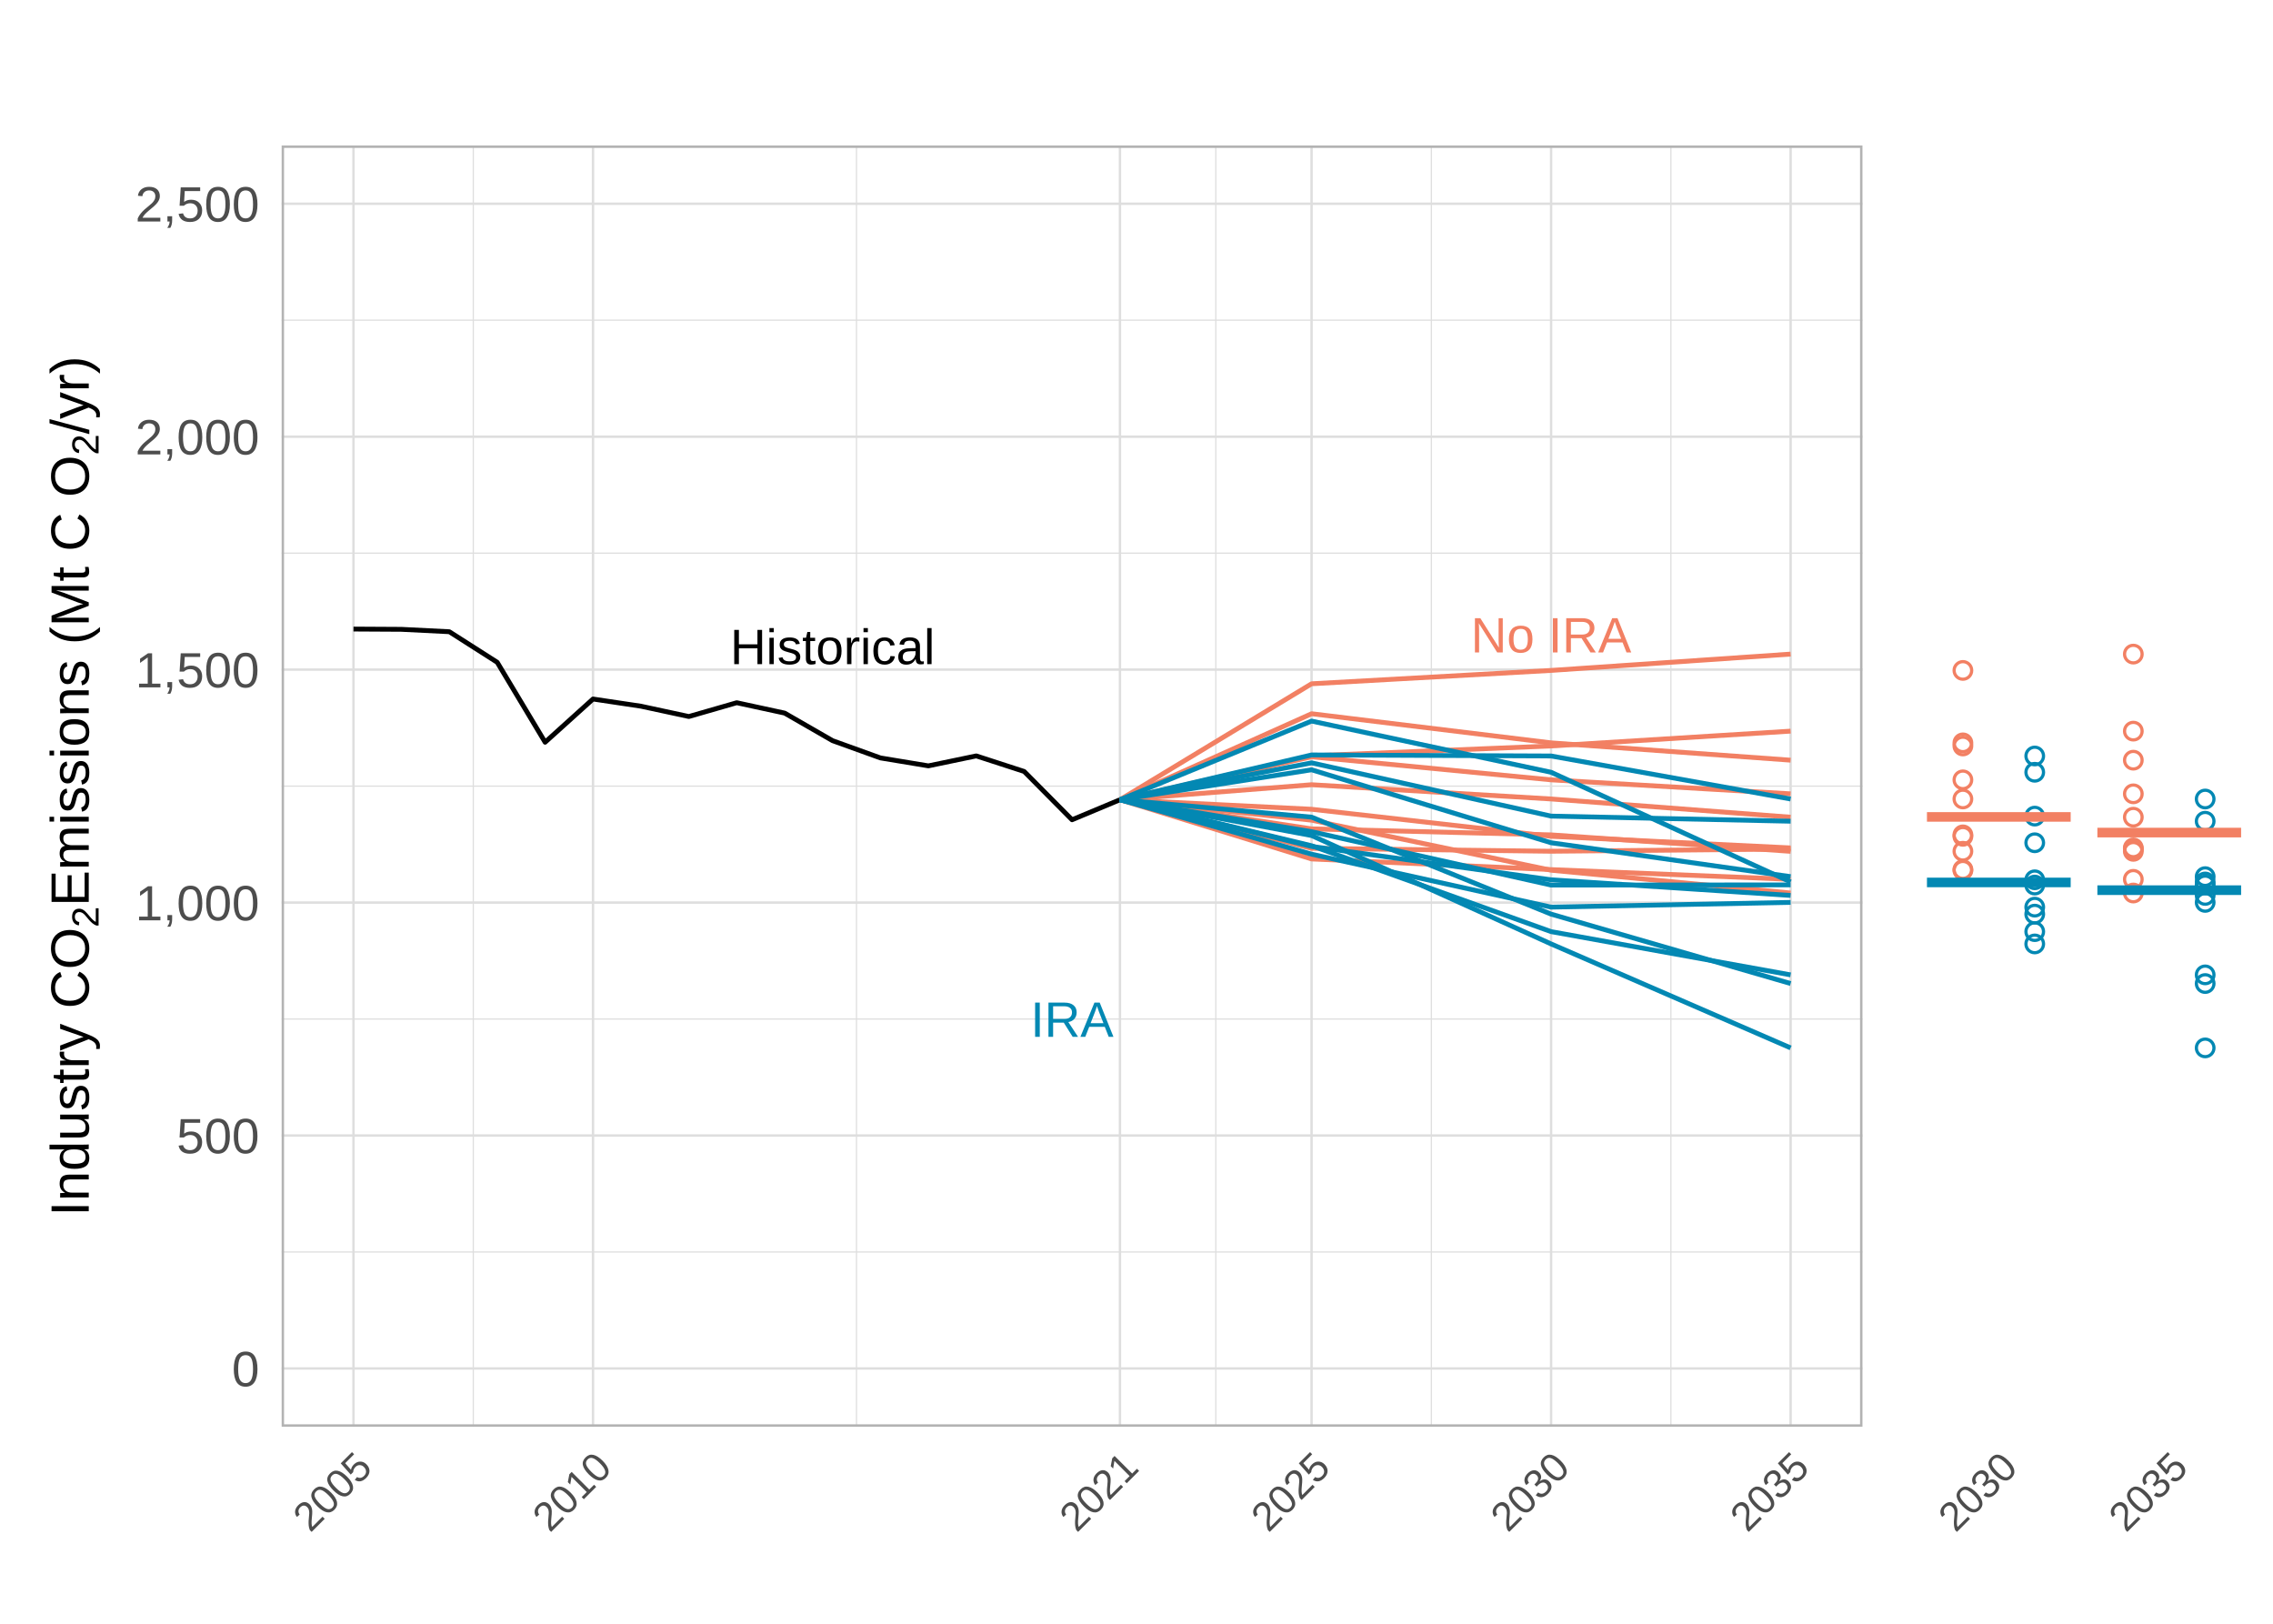
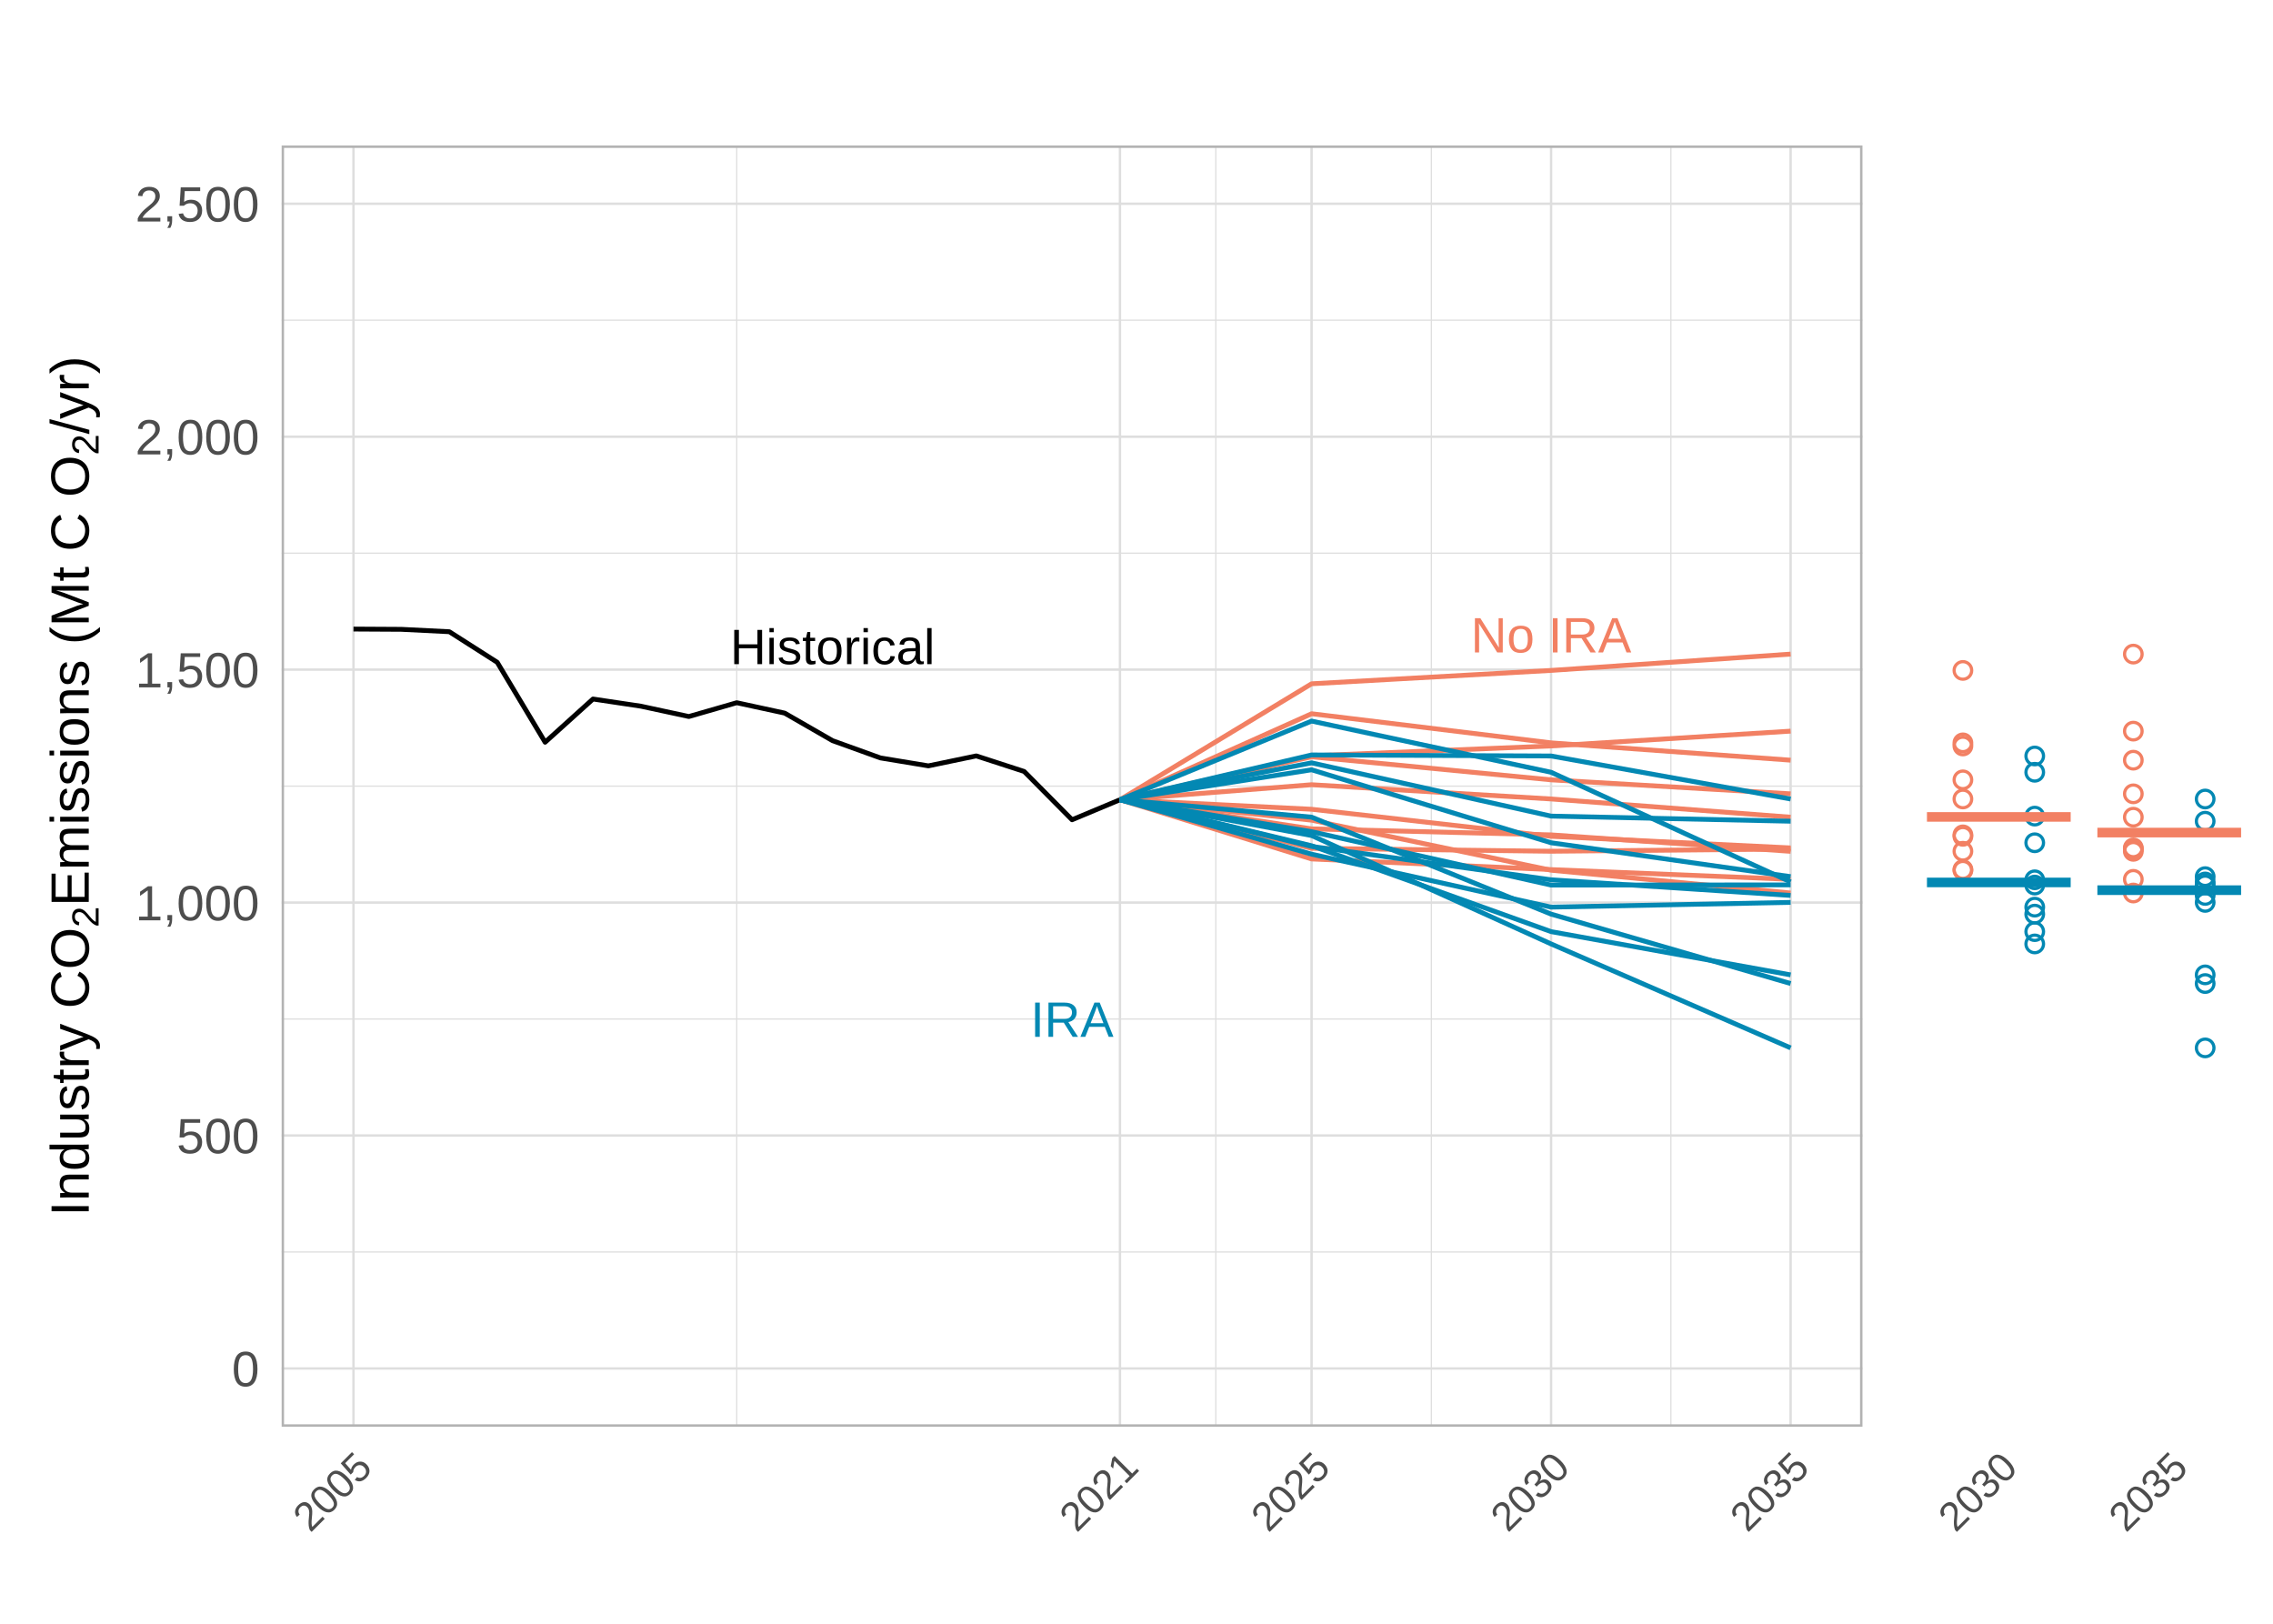
<svg xmlns="http://www.w3.org/2000/svg" class="svglite" width="504.00pt" height="360.00pt" viewBox="0 0 504.00 360.00">
  <defs>
    <style type="text/css">
    .svglite line, .svglite polyline, .svglite polygon, .svglite path, .svglite rect, .svglite circle {
      fill: none;
      stroke: #000000;
      stroke-linecap: round;
      stroke-linejoin: round;
      stroke-miterlimit: 10.00;
    }
    .svglite text {
      white-space: pre;
    }
  </style>
  </defs>
  <rect width="100%" height="100%" style="stroke: none; fill: #FFFFFF;" />
  <defs>
    <clipPath id="cpMC4wMHw1MDQuMDB8MC4wMHwzNjAuMDA=">
      <rect x="0.00" y="0.00" width="504.00" height="360.00" />
    </clipPath>
  </defs>
  <g clip-path="url(#cpMC4wMHw1MDQuMDB8MC4wMHwzNjAuMDA=)">
    <rect x="0.00" y="0.00" width="504.00" height="360.00" style="stroke-width: 1.07; stroke: #FFFFFF; fill: #FFFFFF;" />
  </g>
  <defs>
    <clipPath id="cpNS40OHw0MjIuOTR8NS40OHwzNTQuNTI=">
      <rect x="5.48" y="5.48" width="417.46" height="349.04" />
    </clipPath>
  </defs>
  <g clip-path="url(#cpNS40OHw0MjIuOTR8NS40OHwzNTQuNTI=)">
    <rect x="5.48" y="5.48" width="417.46" height="349.04" style="stroke-width: 1.07; stroke: #FFFFFF; fill: #FFFFFF;" />
  </g>
  <g clip-path="url(#cpMC4wMHw1MDQuMDB8MC4wMHwzNjAuMDA=)">
</g>
  <defs>
    <clipPath id="cpNjIuNDV8NDEyLjk3fDMyLjI2fDMxNi4zMg==">
      <rect x="62.45" y="32.26" width="350.52" height="284.06" />
    </clipPath>
  </defs>
  <g clip-path="url(#cpNjIuNDV8NDEyLjk3fDMyLjI2fDMxNi4zMg==)">
    <rect x="62.45" y="32.26" width="350.52" height="284.06" style="stroke-width: 1.07; stroke: none; fill: #FFFFFF;" />
    <polyline points="62.45,277.58 412.97,277.58 " style="stroke-width: 0.27; stroke: #DEDEDE; stroke-linecap: butt;" />
    <polyline points="62.45,225.93 412.97,225.93 " style="stroke-width: 0.27; stroke: #DEDEDE; stroke-linecap: butt;" />
    <polyline points="62.45,174.29 412.97,174.29 " style="stroke-width: 0.27; stroke: #DEDEDE; stroke-linecap: butt;" />
    <polyline points="62.45,122.64 412.97,122.64 " style="stroke-width: 0.27; stroke: #DEDEDE; stroke-linecap: butt;" />
    <polyline points="62.45,70.99 412.97,70.99 " style="stroke-width: 0.27; stroke: #DEDEDE; stroke-linecap: butt;" />
-     <polyline points="104.94,316.32 104.94,32.26 " style="stroke-width: 0.27; stroke: #DEDEDE; stroke-linecap: butt;" />
-     <polyline points="189.91,316.32 189.91,32.26 " style="stroke-width: 0.27; stroke: #DEDEDE; stroke-linecap: butt;" />
+     <polyline points="163.36,316.32 163.36,32.26 " style="stroke-width: 0.27; stroke: #DEDEDE; stroke-linecap: butt;" />
    <polyline points="269.58,316.32 269.58,32.26 " style="stroke-width: 0.27; stroke: #DEDEDE; stroke-linecap: butt;" />
    <polyline points="317.38,316.32 317.38,32.26 " style="stroke-width: 0.27; stroke: #DEDEDE; stroke-linecap: butt;" />
    <polyline points="370.49,316.32 370.49,32.26 " style="stroke-width: 0.27; stroke: #DEDEDE; stroke-linecap: butt;" />
    <polyline points="62.45,303.40 412.97,303.40 " style="stroke-width: 0.53; stroke: #DEDEDE; stroke-linecap: butt;" />
    <polyline points="62.45,251.76 412.97,251.76 " style="stroke-width: 0.53; stroke: #DEDEDE; stroke-linecap: butt;" />
    <polyline points="62.45,200.11 412.97,200.11 " style="stroke-width: 0.53; stroke: #DEDEDE; stroke-linecap: butt;" />
    <polyline points="62.45,148.46 412.97,148.46 " style="stroke-width: 0.53; stroke: #DEDEDE; stroke-linecap: butt;" />
    <polyline points="62.45,96.82 412.97,96.82 " style="stroke-width: 0.53; stroke: #DEDEDE; stroke-linecap: butt;" />
    <polyline points="62.45,45.17 412.97,45.17 " style="stroke-width: 0.53; stroke: #DEDEDE; stroke-linecap: butt;" />
    <polyline points="78.38,316.32 78.38,32.26 " style="stroke-width: 0.53; stroke: #DEDEDE; stroke-linecap: butt;" />
-     <polyline points="131.49,316.32 131.49,32.26 " style="stroke-width: 0.53; stroke: #DEDEDE; stroke-linecap: butt;" />
    <polyline points="248.33,316.32 248.33,32.26 " style="stroke-width: 0.53; stroke: #DEDEDE; stroke-linecap: butt;" />
    <polyline points="290.82,316.32 290.82,32.26 " style="stroke-width: 0.53; stroke: #DEDEDE; stroke-linecap: butt;" />
    <polyline points="343.93,316.32 343.93,32.26 " style="stroke-width: 0.53; stroke: #DEDEDE; stroke-linecap: butt;" />
    <polyline points="397.04,316.32 397.04,32.26 " style="stroke-width: 0.53; stroke: #DEDEDE; stroke-linecap: butt;" />
    <polyline points="78.38,139.47 89.00,139.53 99.63,140.06 110.25,146.84 120.87,164.56 131.49,154.98 142.11,156.57 152.74,158.86 163.36,155.80 173.98,158.10 184.60,164.21 195.22,168.04 205.85,169.80 216.47,167.59 227.09,171.04 237.71,181.75 248.33,177.31 " style="stroke-width: 1.07; stroke-linecap: butt;" />
    <polyline points="248.33,177.31 290.82,173.98 343.93,177.14 397.04,181.18 " style="stroke-width: 1.07; stroke: #F28063; stroke-linecap: butt;" />
    <polyline points="248.33,177.31 290.82,179.42 343.93,185.42 397.04,187.99 " style="stroke-width: 1.07; stroke: #F28063; stroke-linecap: butt;" />
    <polyline points="248.33,177.31 290.82,151.60 343.93,148.64 397.04,145.02 " style="stroke-width: 1.07; stroke: #F28063; stroke-linecap: butt;" />
    <polyline points="248.33,177.31 290.82,183.77 343.93,185.10 397.04,188.75 " style="stroke-width: 1.07; stroke: #F28063; stroke-linecap: butt;" />
    <polyline points="248.33,177.31 290.82,167.56 343.93,165.39 397.04,162.10 " style="stroke-width: 1.07; stroke: #F28063; stroke-linecap: butt;" />
    <polyline points="248.33,177.31 290.82,190.44 343.93,192.80 397.04,194.96 " style="stroke-width: 1.07; stroke: #F28063; stroke-linecap: butt;" />
    <polyline points="248.33,177.31 290.82,167.79 343.93,172.90 397.04,176.00 " style="stroke-width: 1.07; stroke: #F28063; stroke-linecap: butt;" />
    <polyline points="248.33,177.31 290.82,158.24 343.93,164.70 397.04,168.54 " style="stroke-width: 1.07; stroke: #F28063; stroke-linecap: butt;" />
    <polyline points="248.33,177.31 290.82,181.84 343.93,192.94 397.04,197.99 " style="stroke-width: 1.07; stroke: #F28063; stroke-linecap: butt;" />
    <polyline points="248.33,177.31 290.82,188.08 343.93,188.73 397.04,188.24 " style="stroke-width: 1.07; stroke: #F28063; stroke-linecap: butt;" />
    <polyline points="248.33,177.31 290.82,184.39 343.93,196.23 397.04,196.19 " style="stroke-width: 1.07; stroke: #0388B3; stroke-linecap: butt;" />
    <polyline points="248.33,177.31 290.82,181.17 343.93,202.67 397.04,218.06 " style="stroke-width: 1.07; stroke: #0388B3; stroke-linecap: butt;" />
    <polyline points="248.33,177.31 290.82,169.13 343.93,180.94 397.04,182.07 " style="stroke-width: 1.07; stroke: #0388B3; stroke-linecap: butt;" />
    <polyline points="248.33,177.31 290.82,187.66 343.93,195.06 397.04,198.53 " style="stroke-width: 1.07; stroke: #0388B3; stroke-linecap: butt;" />
    <polyline points="248.33,177.31 290.82,167.38 343.93,167.61 397.04,177.15 " style="stroke-width: 1.07; stroke: #0388B3; stroke-linecap: butt;" />
    <polyline points="248.33,177.31 290.82,187.51 343.93,206.55 397.04,216.14 " style="stroke-width: 1.07; stroke: #0388B3; stroke-linecap: butt;" />
    <polyline points="248.33,177.31 290.82,170.67 343.93,186.85 397.04,194.36 " style="stroke-width: 1.07; stroke: #0388B3; stroke-linecap: butt;" />
    <polyline points="248.33,177.31 290.82,159.87 343.93,171.22 397.04,195.54 " style="stroke-width: 1.07; stroke: #0388B3; stroke-linecap: butt;" />
    <polyline points="248.33,177.31 290.82,185.25 343.93,209.28 397.04,232.33 " style="stroke-width: 1.07; stroke: #0388B3; stroke-linecap: butt;" />
    <polyline points="248.33,177.31 290.82,189.38 343.93,201.12 397.04,200.07 " style="stroke-width: 1.07; stroke: #0388B3; stroke-linecap: butt;" />
    <text x="184.60" y="147.25" text-anchor="middle" style="font-size: 11.04px; font-family: &quot;Arial&quot;;" textLength="45.35px" lengthAdjust="spacingAndGlyphs">Historical</text>
    <text x="343.93" y="144.66" text-anchor="middle" style="font-size: 11.04px;fill: #F28063; font-family: &quot;Arial&quot;;" textLength="35.55px" lengthAdjust="spacingAndGlyphs">No IRA</text>
    <text x="237.71" y="229.88" text-anchor="middle" style="font-size: 11.04px;fill: #0388B3; font-family: &quot;Arial&quot;;" textLength="18.39px" lengthAdjust="spacingAndGlyphs">IRA</text>
    <rect x="62.45" y="32.26" width="350.52" height="284.06" style="stroke-width: 1.07; stroke: #B3B3B3;" />
  </g>
  <g clip-path="url(#cpMC4wMHw1MDQuMDB8MC4wMHwzNjAuMDA=)">
    <text x="57.52" y="307.34" text-anchor="end" style="font-size: 11.00px;fill: #4D4D4D; font-family: &quot;Arial&quot;;" textLength="6.12px" lengthAdjust="spacingAndGlyphs">0</text>
    <text x="57.52" y="255.69" text-anchor="end" style="font-size: 11.00px;fill: #4D4D4D; font-family: &quot;Arial&quot;;" textLength="18.36px" lengthAdjust="spacingAndGlyphs">500</text>
    <text x="57.52" y="204.05" text-anchor="end" style="font-size: 11.00px;fill: #4D4D4D; font-family: &quot;Arial&quot;;" textLength="27.54px" lengthAdjust="spacingAndGlyphs">1,000</text>
    <text x="57.52" y="152.40" text-anchor="end" style="font-size: 11.00px;fill: #4D4D4D; font-family: &quot;Arial&quot;;" textLength="27.54px" lengthAdjust="spacingAndGlyphs">1,500</text>
    <text x="57.52" y="100.75" text-anchor="end" style="font-size: 11.00px;fill: #4D4D4D; font-family: &quot;Arial&quot;;" textLength="27.54px" lengthAdjust="spacingAndGlyphs">2,000</text>
    <text x="57.52" y="49.11" text-anchor="end" style="font-size: 11.00px;fill: #4D4D4D; font-family: &quot;Arial&quot;;" textLength="27.54px" lengthAdjust="spacingAndGlyphs">2,500</text>
    <text transform="translate(82.94,325.80) rotate(-45)" text-anchor="end" style="font-size: 9.00px;fill: #4D4D4D; font-family: &quot;Arial&quot;;" textLength="20.02px" lengthAdjust="spacingAndGlyphs">2005</text>
-     <text transform="translate(136.05,325.80) rotate(-45)" text-anchor="end" style="font-size: 9.00px;fill: #4D4D4D; font-family: &quot;Arial&quot;;" textLength="20.02px" lengthAdjust="spacingAndGlyphs">2010</text>
    <text transform="translate(252.89,325.80) rotate(-45)" text-anchor="end" style="font-size: 9.00px;fill: #4D4D4D; font-family: &quot;Arial&quot;;" textLength="20.02px" lengthAdjust="spacingAndGlyphs">2021</text>
    <text transform="translate(295.38,325.80) rotate(-45)" text-anchor="end" style="font-size: 9.00px;fill: #4D4D4D; font-family: &quot;Arial&quot;;" textLength="20.02px" lengthAdjust="spacingAndGlyphs">2025</text>
    <text transform="translate(348.49,325.80) rotate(-45)" text-anchor="end" style="font-size: 9.00px;fill: #4D4D4D; font-family: &quot;Arial&quot;;" textLength="20.02px" lengthAdjust="spacingAndGlyphs">2030</text>
    <text transform="translate(401.60,325.80) rotate(-45)" text-anchor="end" style="font-size: 9.00px;fill: #4D4D4D; font-family: &quot;Arial&quot;;" textLength="20.02px" lengthAdjust="spacingAndGlyphs">2035</text>
    <text transform="translate(19.68,269.65) rotate(-90)" style="font-size: 12.00px; font-family: &quot;Arial&quot;;" textLength="54.70px" lengthAdjust="spacingAndGlyphs">Industry C</text>
    <text transform="translate(19.68,214.95) rotate(-90)" style="font-size: 12.00px; font-family: &quot;Arial&quot;;" textLength="9.34px" lengthAdjust="spacingAndGlyphs">O</text>
    <text transform="translate(21.86,205.62) rotate(-90)" style="font-size: 8.40px; font-family: &quot;Arial&quot;;" textLength="4.67px" lengthAdjust="spacingAndGlyphs">2</text>
    <text transform="translate(19.68,200.95) rotate(-90)" style="font-size: 12.00px; font-family: &quot;Arial&quot;;" textLength="90.70px" lengthAdjust="spacingAndGlyphs"> Emissions (Mt C</text>
    <text transform="translate(19.68,110.25) rotate(-90)" style="font-size: 12.00px; font-family: &quot;Arial&quot;;" textLength="9.34px" lengthAdjust="spacingAndGlyphs">O</text>
    <text transform="translate(21.86,100.91) rotate(-90)" style="font-size: 8.40px; font-family: &quot;Arial&quot;;" textLength="4.67px" lengthAdjust="spacingAndGlyphs">2</text>
    <text transform="translate(19.68,96.25) rotate(-90)" style="font-size: 12.00px; font-family: &quot;Arial&quot;;" textLength="17.33px" lengthAdjust="spacingAndGlyphs">/yr)</text>
  </g>
  <defs>
    <clipPath id="cpNDIyLjk0fDQ2MC43M3w1LjQ4fDM1NC41Mg==">
      <rect x="422.94" y="5.48" width="37.79" height="349.04" />
    </clipPath>
  </defs>
  <g clip-path="url(#cpNDIyLjk0fDQ2MC43M3w1LjQ4fDM1NC41Mg==)">
    <rect x="422.94" y="5.48" width="37.79" height="349.04" style="stroke-width: 1.07; stroke: #FFFFFF; fill: #FFFFFF;" />
  </g>
  <g clip-path="url(#cpMC4wMHw1MDQuMDB8MC4wMHwzNjAuMDA=)">
</g>
  <defs>
    <clipPath id="cpNDI1LjY4fDQ2MC43M3wzMi4yNnwzMTYuMzI=">
      <rect x="425.68" y="32.26" width="35.05" height="284.06" />
    </clipPath>
  </defs>
  <g clip-path="url(#cpNDI1LjY4fDQ2MC43M3wzMi4yNnwzMTYuMzI=)">
    <rect x="425.68" y="32.26" width="35.05" height="284.06" style="stroke-width: 1.07; stroke: none; fill: #FFFFFF;" />
    <circle cx="451.17" cy="202.67" r="1.95" style="stroke-width: 0.71; stroke: #0388B3;" />
    <circle cx="435.24" cy="185.42" r="1.95" style="stroke-width: 0.71; stroke: #F28063;" />
    <circle cx="451.17" cy="180.94" r="1.95" style="stroke-width: 0.71; stroke: #0388B3;" />
    <circle cx="435.24" cy="148.64" r="1.95" style="stroke-width: 0.71; stroke: #F28063;" />
    <circle cx="451.17" cy="195.06" r="1.95" style="stroke-width: 0.71; stroke: #0388B3;" />
    <circle cx="435.24" cy="185.10" r="1.95" style="stroke-width: 0.71; stroke: #F28063;" />
    <circle cx="451.17" cy="167.61" r="1.95" style="stroke-width: 0.71; stroke: #0388B3;" />
    <circle cx="435.24" cy="165.39" r="1.95" style="stroke-width: 0.71; stroke: #F28063;" />
    <circle cx="451.17" cy="201.12" r="1.95" style="stroke-width: 0.71; stroke: #0388B3;" />
    <circle cx="435.24" cy="188.73" r="1.95" style="stroke-width: 0.71; stroke: #F28063;" />
    <circle cx="451.17" cy="186.85" r="1.95" style="stroke-width: 0.71; stroke: #0388B3;" />
    <circle cx="435.24" cy="172.90" r="1.95" style="stroke-width: 0.71; stroke: #F28063;" />
    <circle cx="451.17" cy="206.55" r="1.95" style="stroke-width: 0.71; stroke: #0388B3;" />
    <circle cx="435.24" cy="192.80" r="1.95" style="stroke-width: 0.71; stroke: #F28063;" />
    <circle cx="451.17" cy="171.22" r="1.95" style="stroke-width: 0.71; stroke: #0388B3;" />
    <circle cx="435.24" cy="164.70" r="1.95" style="stroke-width: 0.71; stroke: #F28063;" />
    <circle cx="451.17" cy="209.28" r="1.95" style="stroke-width: 0.71; stroke: #0388B3;" />
    <circle cx="435.24" cy="192.94" r="1.95" style="stroke-width: 0.71; stroke: #F28063;" />
    <circle cx="451.17" cy="196.23" r="1.95" style="stroke-width: 0.71; stroke: #0388B3;" />
    <circle cx="435.24" cy="177.14" r="1.95" style="stroke-width: 0.71; stroke: #F28063;" />
    <line x1="427.27" y1="181.12" x2="459.14" y2="181.12" style="stroke-width: 2.13; stroke: #F28063; stroke-linecap: butt;" />
    <line x1="427.27" y1="195.65" x2="459.14" y2="195.65" style="stroke-width: 2.13; stroke: #0388B3; stroke-linecap: butt;" />
  </g>
  <g clip-path="url(#cpMC4wMHw1MDQuMDB8MC4wMHwzNjAuMDA=)">
    <text transform="translate(447.76,325.80) rotate(-45)" text-anchor="end" style="font-size: 9.00px;fill: #4D4D4D; font-family: &quot;Arial&quot;;" textLength="20.02px" lengthAdjust="spacingAndGlyphs">2030</text>
  </g>
  <defs>
    <clipPath id="cpNDYwLjczfDQ5OC41Mnw1LjQ4fDM1NC41Mg==">
      <rect x="460.73" y="5.48" width="37.79" height="349.04" />
    </clipPath>
  </defs>
  <g clip-path="url(#cpNDYwLjczfDQ5OC41Mnw1LjQ4fDM1NC41Mg==)">
    <rect x="460.73" y="5.48" width="37.79" height="349.04" style="stroke-width: 1.07; stroke: #FFFFFF; fill: #FFFFFF;" />
  </g>
  <g clip-path="url(#cpMC4wMHw1MDQuMDB8MC4wMHwzNjAuMDA=)">
</g>
  <defs>
    <clipPath id="cpNDYzLjQ3fDQ5OC41MnwzMi4yNnwzMTYuMzI=">
      <rect x="463.47" y="32.26" width="35.05" height="284.06" />
    </clipPath>
  </defs>
  <g clip-path="url(#cpNDYzLjQ3fDQ5OC41MnwzMi4yNnwzMTYuMzI=)">
    <rect x="463.47" y="32.26" width="35.05" height="284.06" style="stroke-width: 1.07; stroke: none; fill: #FFFFFF;" />
    <circle cx="488.96" cy="218.06" r="1.95" style="stroke-width: 0.71; stroke: #0388B3;" />
    <circle cx="473.03" cy="187.99" r="1.95" style="stroke-width: 0.71; stroke: #F28063;" />
    <circle cx="488.96" cy="182.07" r="1.95" style="stroke-width: 0.71; stroke: #0388B3;" />
    <circle cx="473.03" cy="145.02" r="1.95" style="stroke-width: 0.71; stroke: #F28063;" />
    <circle cx="488.96" cy="198.53" r="1.95" style="stroke-width: 0.71; stroke: #0388B3;" />
    <circle cx="473.03" cy="188.75" r="1.95" style="stroke-width: 0.71; stroke: #F28063;" />
    <circle cx="488.96" cy="177.15" r="1.95" style="stroke-width: 0.71; stroke: #0388B3;" />
    <circle cx="473.03" cy="162.10" r="1.95" style="stroke-width: 0.71; stroke: #F28063;" />
    <circle cx="488.96" cy="200.07" r="1.95" style="stroke-width: 0.71; stroke: #0388B3;" />
    <circle cx="473.03" cy="188.24" r="1.95" style="stroke-width: 0.71; stroke: #F28063;" />
    <circle cx="488.96" cy="194.36" r="1.95" style="stroke-width: 0.71; stroke: #0388B3;" />
    <circle cx="473.03" cy="176.00" r="1.95" style="stroke-width: 0.71; stroke: #F28063;" />
    <circle cx="488.96" cy="216.14" r="1.95" style="stroke-width: 0.71; stroke: #0388B3;" />
    <circle cx="473.03" cy="194.96" r="1.95" style="stroke-width: 0.71; stroke: #F28063;" />
    <circle cx="488.96" cy="195.54" r="1.95" style="stroke-width: 0.71; stroke: #0388B3;" />
    <circle cx="473.03" cy="168.54" r="1.95" style="stroke-width: 0.71; stroke: #F28063;" />
    <circle cx="488.96" cy="232.33" r="1.95" style="stroke-width: 0.71; stroke: #0388B3;" />
    <circle cx="473.03" cy="197.99" r="1.95" style="stroke-width: 0.71; stroke: #F28063;" />
    <circle cx="488.96" cy="196.19" r="1.95" style="stroke-width: 0.71; stroke: #0388B3;" />
    <circle cx="473.03" cy="181.18" r="1.95" style="stroke-width: 0.71; stroke: #F28063;" />
    <line x1="465.06" y1="184.59" x2="496.93" y2="184.59" style="stroke-width: 2.13; stroke: #F28063; stroke-linecap: butt;" />
    <line x1="465.06" y1="197.36" x2="496.93" y2="197.36" style="stroke-width: 2.13; stroke: #0388B3; stroke-linecap: butt;" />
  </g>
  <g clip-path="url(#cpMC4wMHw1MDQuMDB8MC4wMHwzNjAuMDA=)">
    <text transform="translate(485.55,325.80) rotate(-45)" text-anchor="end" style="font-size: 9.00px;fill: #4D4D4D; font-family: &quot;Arial&quot;;" textLength="20.02px" lengthAdjust="spacingAndGlyphs">2035</text>
  </g>
</svg>
